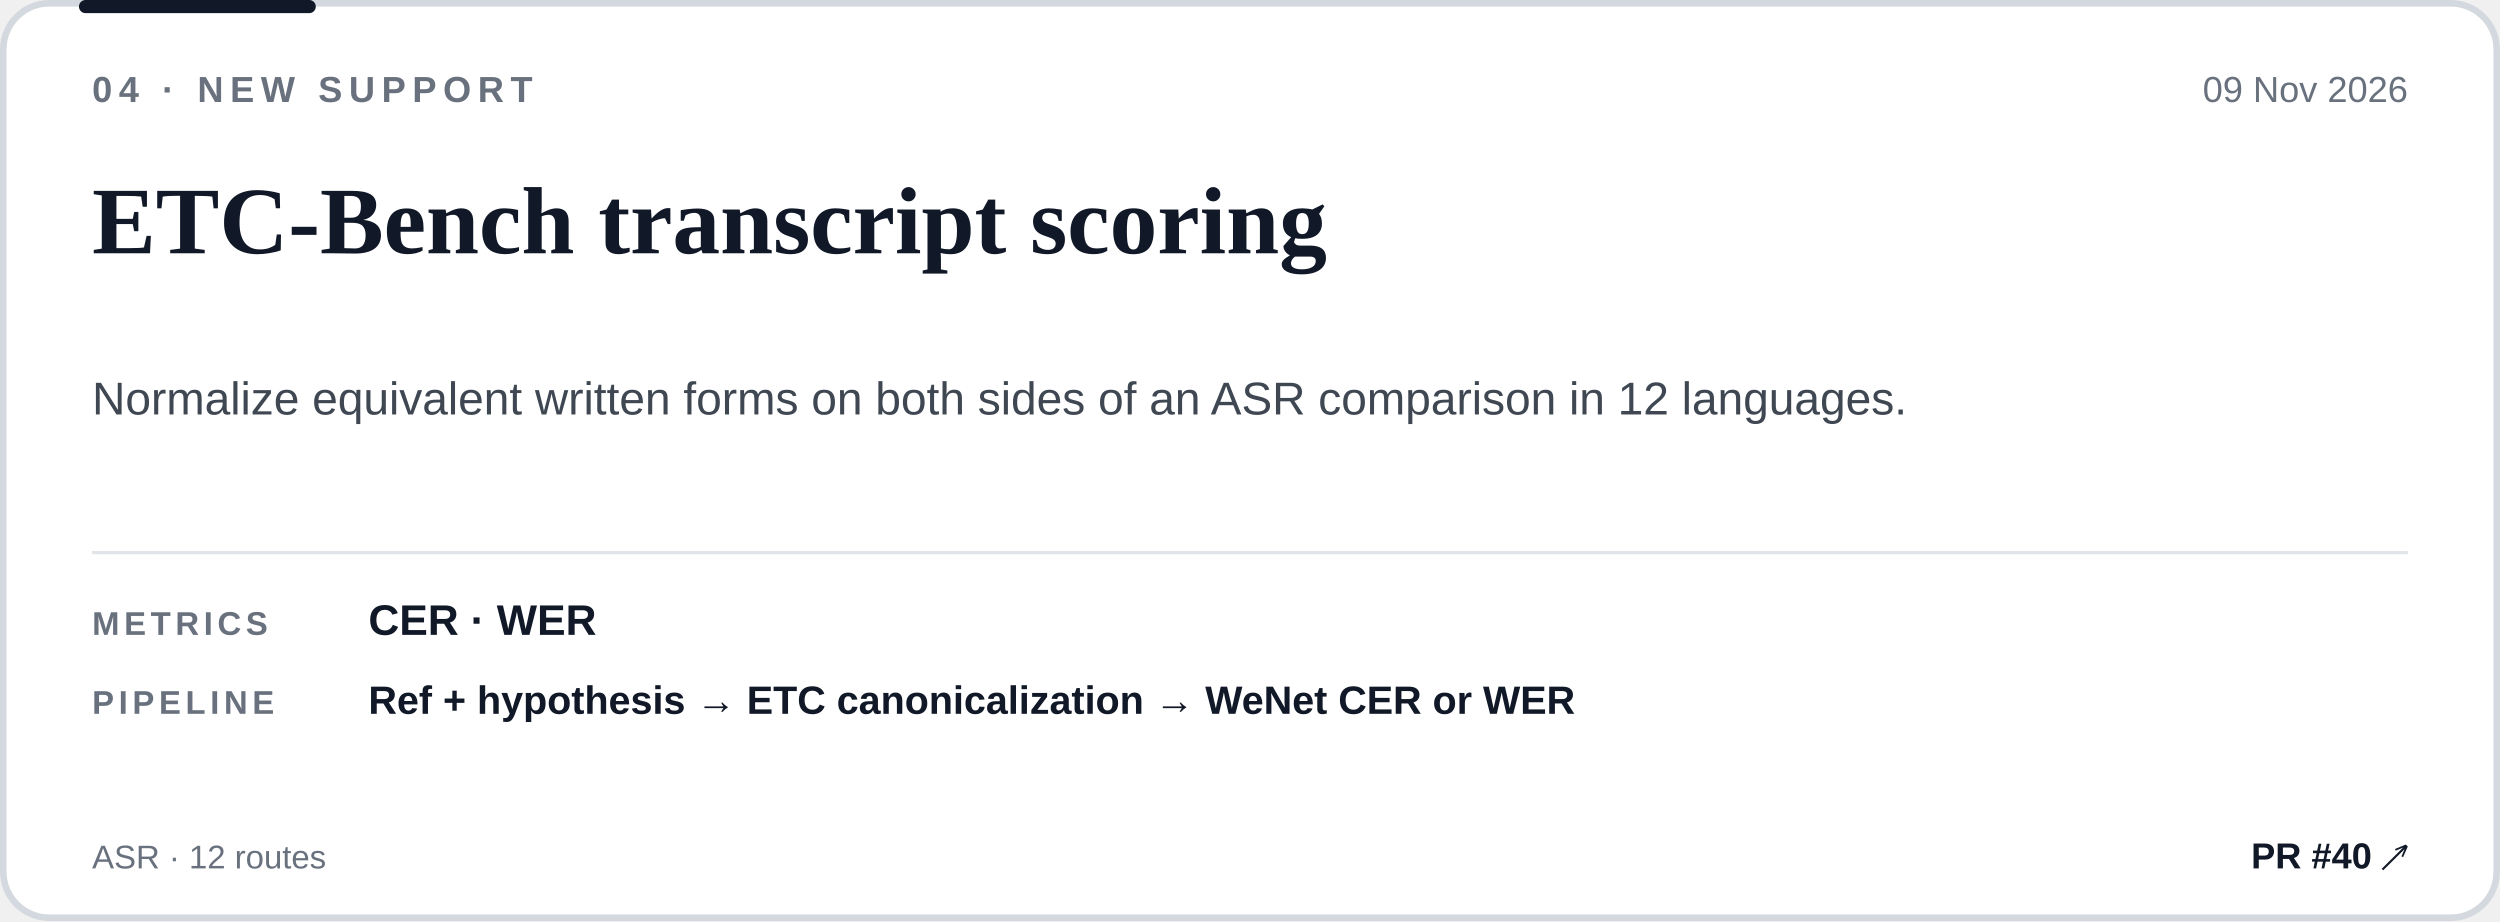
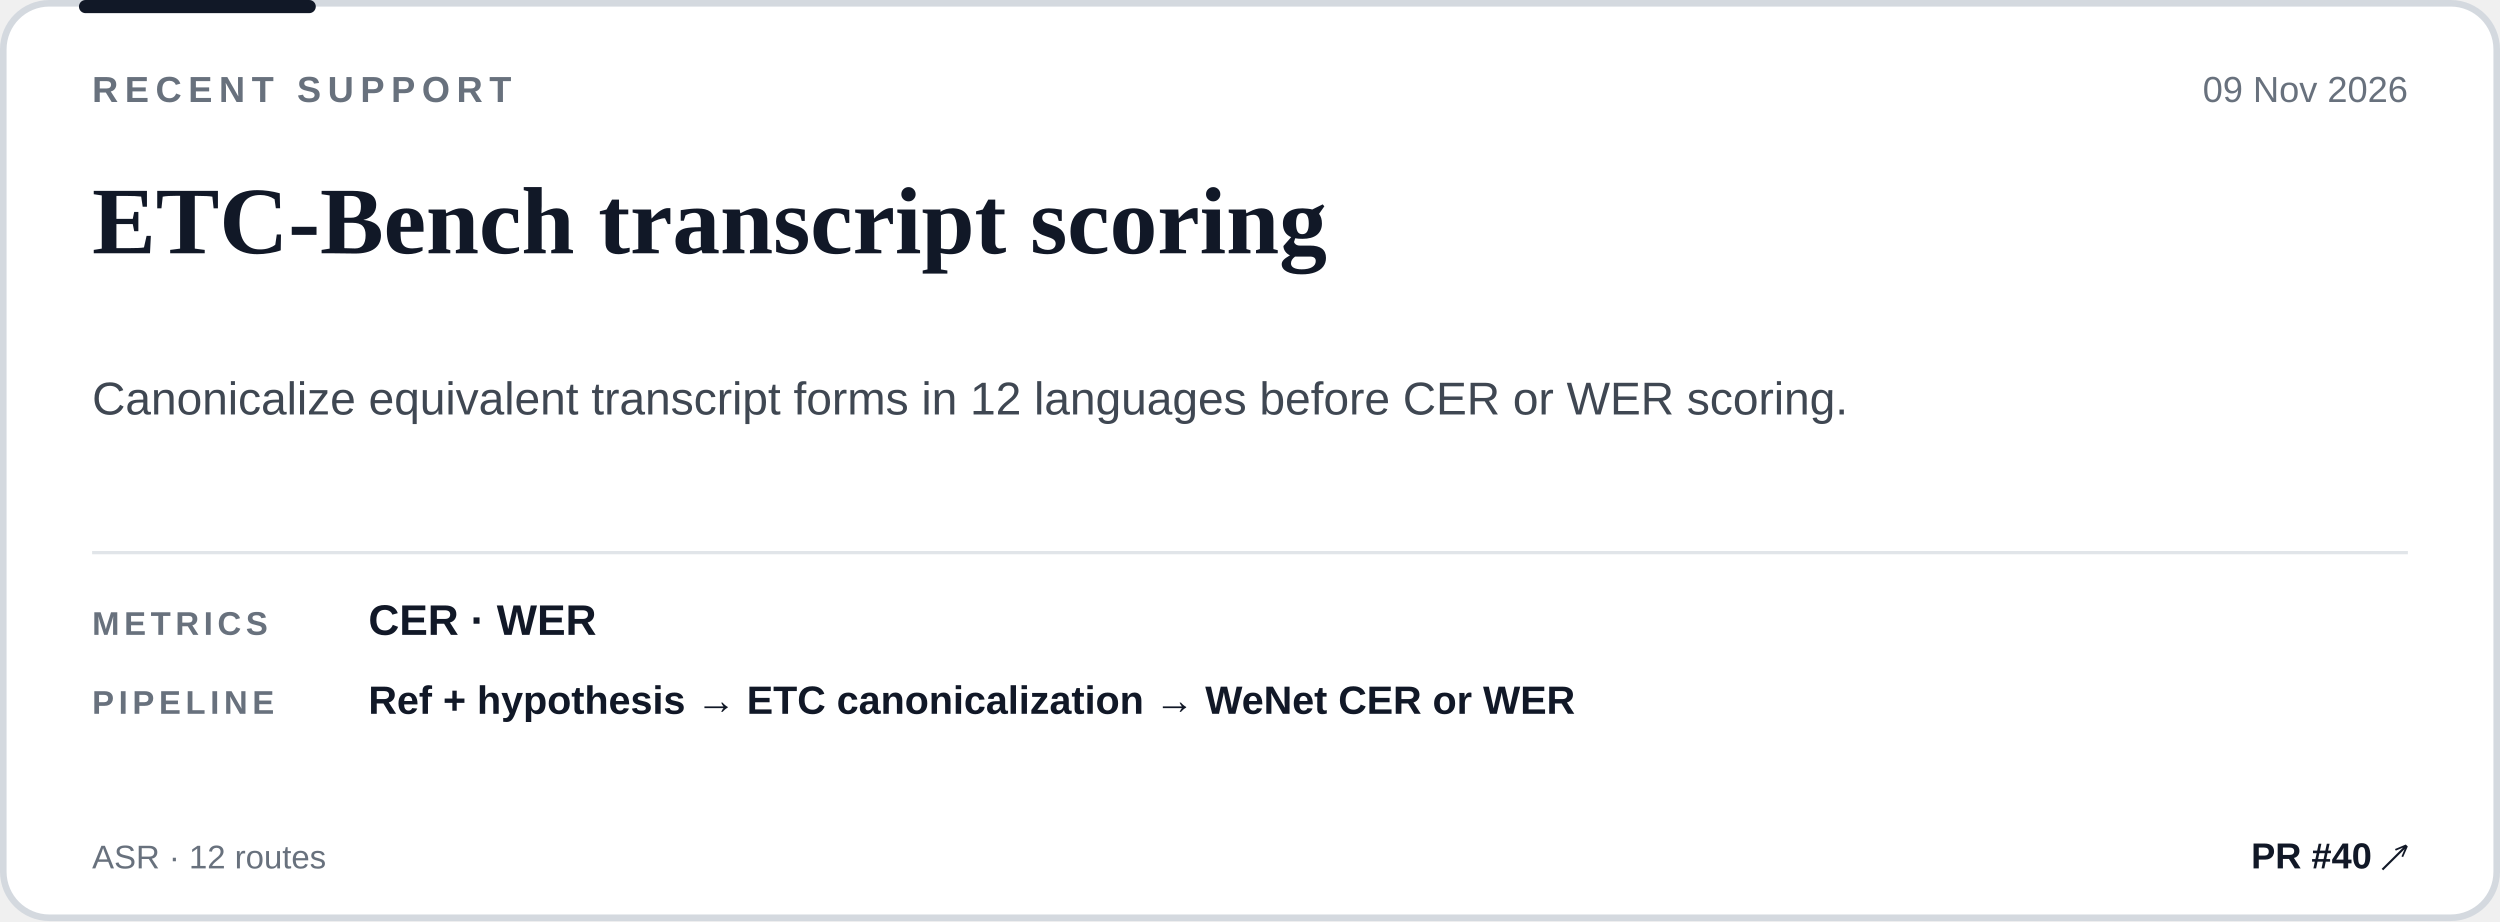
<svg xmlns="http://www.w3.org/2000/svg" width="760" height="280" viewBox="0 0 760 280" role="img" aria-labelledby="title desc">
  <rect x="1" y="1" width="758" height="278" rx="14" fill="#ffffff" stroke="#d4d9df" stroke-width="2" />
  <rect x="24" y="0" width="72" height="4" rx="2" fill="#111827" />
  <g font-family="Arial, Helvetica, sans-serif">
-     <text x="28" y="31" fill="#68717d" font-size="11" font-weight="700" letter-spacing="2">04 · NEW SUPPORT</text>
+     <text x="28" y="31" fill="#68717d" font-size="11" font-weight="700" letter-spacing="2">RECENT SUPPORT</text>
    <text x="732" y="31" text-anchor="end" fill="#68717d" font-size="11">09 Nov 2026</text>
    <text x="28" y="77" fill="#111827" font-family="Georgia,Times New Roman,serif" font-size="29" font-weight="700">ETC-Bench transcript scoring</text>
-     <text x="28" y="126" fill="#3f4752" font-family="Arial,sans-serif" font-size="14" font-weight="400">Normalize equivalent written forms on both sides of an ASR comparison in 12 languages.</text>
+     <text x="28" y="126" fill="#3f4752" font-family="Arial,sans-serif" font-size="14" font-weight="400">Canonicalize equivalent transcript forms in 12 languages before CER or WER scoring.</text>
    <line x1="28" y1="168" x2="732" y2="168" stroke="#e1e5e9" />
    <text x="28" y="193" fill="#68717d" font-size="10" font-weight="700" letter-spacing="1.4">METRICS</text>
    <text x="112" y="193" fill="#111827" font-size="13" font-weight="700">CER · WER</text>
    <text x="28" y="217" fill="#68717d" font-size="10" font-weight="700" letter-spacing="1.4">PIPELINE</text>
    <text x="112" y="217" fill="#111827" font-family="Arial,sans-serif" font-size="12" font-weight="600">Ref + hypothesis → ETC canonicalization → WeNet CER or WER</text>
    <text x="28" y="264" fill="#68717d" font-size="10">ASR · 12 routes</text>
    <text x="732" y="264" text-anchor="end" fill="#111827" font-size="11" font-weight="700">PR #40 ↗</text>
  </g>
</svg>
